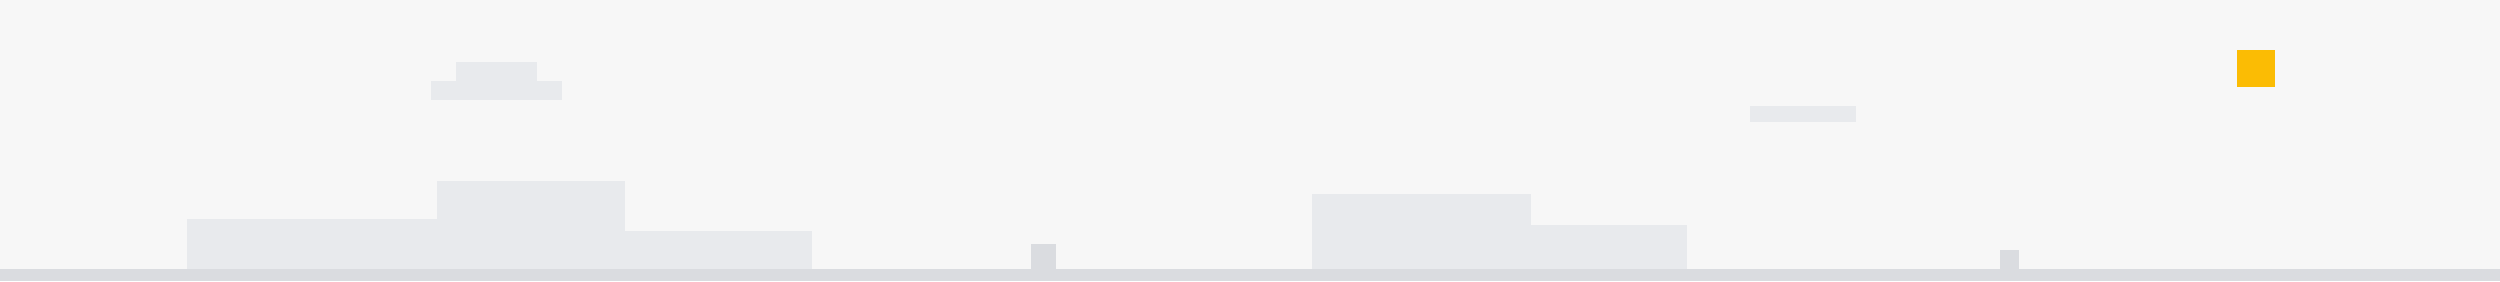
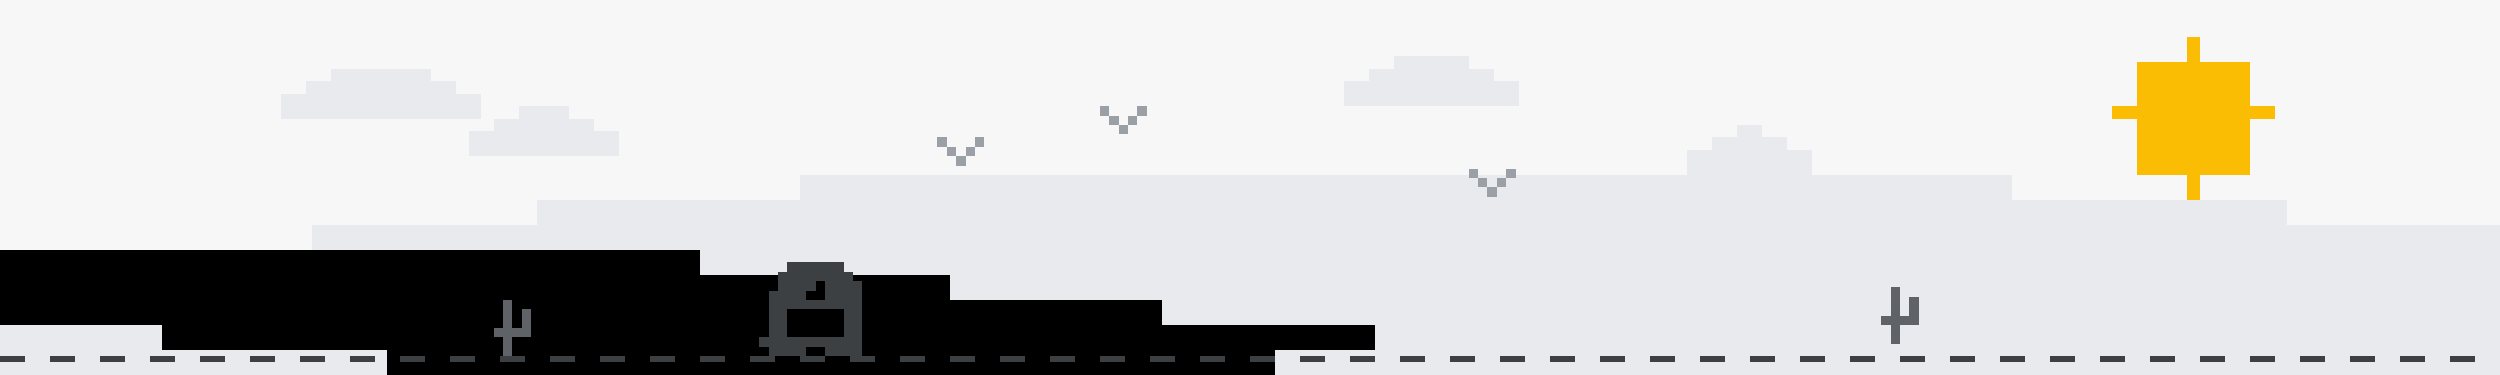
- <svg xmlns="http://www.w3.org/2000/svg" viewBox="0 0 800 90" shape-rendering="crispEdges">
-   <rect width="800" height="90" fill="#f7f7f7" />
-   <rect x="716" y="16" width="12" height="12" fill="#fbbc04" />
-   <rect x="138" y="26" width="42" height="6" fill="#e8eaed" />
-   <rect x="146" y="20" width="26" height="6" fill="#e8eaed" />
-   <rect x="560" y="34" width="34" height="5" fill="#e8eaed" />
-   <rect x="60" y="70" width="80" height="20" fill="#e8eaed" />
-   <rect x="140" y="58" width="60" height="32" fill="#e8eaed" />
-   <rect x="200" y="74" width="60" height="16" fill="#e8eaed" />
-   <rect x="420" y="62" width="70" height="28" fill="#e8eaed" />
-   <rect x="490" y="72" width="50" height="18" fill="#e8eaed" />
-   <rect x="330" y="78" width="8" height="8" fill="#dadce0" />
-   <rect x="640" y="80" width="6" height="6" fill="#dadce0" />
-   <rect x="0" y="86" width="800" height="4" fill="#dadce0" />
+ <svg xmlns="http://www.w3.org/2000/svg" viewBox="0 0 800 120" shape-rendering="crispEdges">
+   <rect width="800" height="120" fill="#f7f7f7" />
+   <rect x="0" y="88" width="4" height="32" fill="#e8eaed" />
+   <rect x="4" y="88" width="4" height="32" fill="#e8eaed" />
+   <rect x="8" y="88" width="4" height="32" fill="#e8eaed" />
+   <rect x="12" y="88" width="4" height="32" fill="#e8eaed" />
+   <rect x="16" y="88" width="4" height="32" fill="#e8eaed" />
+   <rect x="20" y="88" width="4" height="32" fill="#e8eaed" />
+   <rect x="24" y="88" width="4" height="32" fill="#e8eaed" />
+   <rect x="28" y="88" width="4" height="32" fill="#e8eaed" />
+   <rect x="32" y="80" width="4" height="40" fill="#e8eaed" />
+   <rect x="36" y="80" width="4" height="40" fill="#e8eaed" />
+   <rect x="40" y="80" width="4" height="40" fill="#e8eaed" />
+   <rect x="44" y="80" width="4" height="40" fill="#e8eaed" />
+   <rect x="48" y="80" width="4" height="40" fill="#e8eaed" />
+   <rect x="52" y="80" width="4" height="40" fill="#e8eaed" />
+   <rect x="56" y="80" width="4" height="40" fill="#e8eaed" />
+   <rect x="60" y="80" width="4" height="40" fill="#e8eaed" />
+   <rect x="64" y="80" width="4" height="40" fill="#e8eaed" />
+   <rect x="68" y="80" width="4" height="40" fill="#e8eaed" />
+   <rect x="72" y="80" width="4" height="40" fill="#e8eaed" />
+   <rect x="76" y="80" width="4" height="40" fill="#e8eaed" />
+   <rect x="80" y="80" width="4" height="40" fill="#e8eaed" />
+   <rect x="84" y="80" width="4" height="40" fill="#e8eaed" />
+   <rect x="88" y="80" width="4" height="40" fill="#e8eaed" />
+   <rect x="92" y="80" width="4" height="40" fill="#e8eaed" />
+   <rect x="96" y="80" width="4" height="40" fill="#e8eaed" />
+   <rect x="100" y="72" width="4" height="48" fill="#e8eaed" />
+   <rect x="104" y="72" width="4" height="48" fill="#e8eaed" />
+   <rect x="108" y="72" width="4" height="48" fill="#e8eaed" />
+   <rect x="112" y="72" width="4" height="48" fill="#e8eaed" />
+   <rect x="116" y="72" width="4" height="48" fill="#e8eaed" />
+   <rect x="120" y="72" width="4" height="48" fill="#e8eaed" />
+   <rect x="124" y="72" width="4" height="48" fill="#e8eaed" />
+   <rect x="128" y="72" width="4" height="48" fill="#e8eaed" />
+   <rect x="132" y="72" width="4" height="48" fill="#e8eaed" />
+   <rect x="136" y="72" width="4" height="48" fill="#e8eaed" />
+   <rect x="140" y="72" width="4" height="48" fill="#e8eaed" />
+   <rect x="144" y="72" width="4" height="48" fill="#e8eaed" />
+   <rect x="148" y="72" width="4" height="48" fill="#e8eaed" />
+   <rect x="152" y="72" width="4" height="48" fill="#e8eaed" />
+   <rect x="156" y="72" width="4" height="48" fill="#e8eaed" />
+   <rect x="160" y="72" width="4" height="48" fill="#e8eaed" />
+   <rect x="164" y="72" width="4" height="48" fill="#e8eaed" />
+   <rect x="168" y="72" width="4" height="48" fill="#e8eaed" />
+   <rect x="172" y="64" width="4" height="56" fill="#e8eaed" />
+   <rect x="176" y="64" width="4" height="56" fill="#e8eaed" />
+   <rect x="180" y="64" width="4" height="56" fill="#e8eaed" />
+   <rect x="184" y="64" width="4" height="56" fill="#e8eaed" />
+   <rect x="188" y="64" width="4" height="56" fill="#e8eaed" />
+   <rect x="192" y="64" width="4" height="56" fill="#e8eaed" />
+   <rect x="196" y="64" width="4" height="56" fill="#e8eaed" />
+   <rect x="200" y="64" width="4" height="56" fill="#e8eaed" />
+   <rect x="204" y="64" width="4" height="56" fill="#e8eaed" />
+   <rect x="208" y="64" width="4" height="56" fill="#e8eaed" />
+   <rect x="212" y="64" width="4" height="56" fill="#e8eaed" />
+   <rect x="216" y="64" width="4" height="56" fill="#e8eaed" />
+   <rect x="220" y="64" width="4" height="56" fill="#e8eaed" />
+   <rect x="224" y="64" width="4" height="56" fill="#e8eaed" />
+   <rect x="228" y="64" width="4" height="56" fill="#e8eaed" />
+   <rect x="232" y="64" width="4" height="56" fill="#e8eaed" />
+   <rect x="236" y="64" width="4" height="56" fill="#e8eaed" />
+   <rect x="240" y="64" width="4" height="56" fill="#e8eaed" />
+   <rect x="244" y="64" width="4" height="56" fill="#e8eaed" />
+   <rect x="248" y="64" width="4" height="56" fill="#e8eaed" />
+   <rect x="252" y="64" width="4" height="56" fill="#e8eaed" />
+   <rect x="256" y="56" width="4" height="64" fill="#e8eaed" />
+   <rect x="260" y="56" width="4" height="64" fill="#e8eaed" />
+   <rect x="264" y="56" width="4" height="64" fill="#e8eaed" />
+   <rect x="268" y="56" width="4" height="64" fill="#e8eaed" />
+   <rect x="272" y="56" width="4" height="64" fill="#e8eaed" />
+   <rect x="276" y="56" width="4" height="64" fill="#e8eaed" />
+   <rect x="280" y="56" width="4" height="64" fill="#e8eaed" />
+   <rect x="284" y="56" width="4" height="64" fill="#e8eaed" />
+   <rect x="288" y="56" width="4" height="64" fill="#e8eaed" />
+   <rect x="292" y="56" width="4" height="64" fill="#e8eaed" />
+   <rect x="296" y="56" width="4" height="64" fill="#e8eaed" />
+   <rect x="300" y="56" width="4" height="64" fill="#e8eaed" />
+   <rect x="304" y="56" width="4" height="64" fill="#e8eaed" />
+   <rect x="308" y="56" width="4" height="64" fill="#e8eaed" />
+   <rect x="312" y="56" width="4" height="64" fill="#e8eaed" />
+   <rect x="316" y="56" width="4" height="64" fill="#e8eaed" />
+   <rect x="320" y="56" width="4" height="64" fill="#e8eaed" />
+   <rect x="324" y="56" width="4" height="64" fill="#e8eaed" />
+   <rect x="328" y="56" width="4" height="64" fill="#e8eaed" />
+   <rect x="332" y="56" width="4" height="64" fill="#e8eaed" />
+   <rect x="336" y="56" width="4" height="64" fill="#e8eaed" />
+   <rect x="340" y="56" width="4" height="64" fill="#e8eaed" />
+   <rect x="344" y="56" width="4" height="64" fill="#e8eaed" />
+   <rect x="348" y="56" width="4" height="64" fill="#e8eaed" />
+   <rect x="352" y="56" width="4" height="64" fill="#e8eaed" />
+   <rect x="356" y="56" width="4" height="64" fill="#e8eaed" />
+   <rect x="360" y="56" width="4" height="64" fill="#e8eaed" />
+   <rect x="364" y="56" width="4" height="64" fill="#e8eaed" />
+   <rect x="368" y="56" width="4" height="64" fill="#e8eaed" />
+   <rect x="372" y="56" width="4" height="64" fill="#e8eaed" />
+   <rect x="376" y="56" width="4" height="64" fill="#e8eaed" />
+   <rect x="380" y="56" width="4" height="64" fill="#e8eaed" />
+   <rect x="384" y="56" width="4" height="64" fill="#e8eaed" />
+   <rect x="388" y="56" width="4" height="64" fill="#e8eaed" />
+   <rect x="392" y="56" width="4" height="64" fill="#e8eaed" />
+   <rect x="396" y="56" width="4" height="64" fill="#e8eaed" />
+   <rect x="400" y="56" width="4" height="64" fill="#e8eaed" />
+   <rect x="404" y="56" width="4" height="64" fill="#e8eaed" />
+   <rect x="408" y="56" width="4" height="64" fill="#e8eaed" />
+   <rect x="412" y="56" width="4" height="64" fill="#e8eaed" />
+   <rect x="416" y="56" width="4" height="64" fill="#e8eaed" />
+   <rect x="420" y="56" width="4" height="64" fill="#e8eaed" />
+   <rect x="424" y="56" width="4" height="64" fill="#e8eaed" />
+   <rect x="428" y="56" width="4" height="64" fill="#e8eaed" />
+   <rect x="432" y="56" width="4" height="64" fill="#e8eaed" />
+   <rect x="436" y="56" width="4" height="64" fill="#e8eaed" />
+   <rect x="440" y="56" width="4" height="64" fill="#e8eaed" />
+   <rect x="444" y="56" width="4" height="64" fill="#e8eaed" />
+   <rect x="448" y="56" width="4" height="64" fill="#e8eaed" />
+   <rect x="452" y="56" width="4" height="64" fill="#e8eaed" />
+   <rect x="456" y="56" width="4" height="64" fill="#e8eaed" />
+   <rect x="460" y="56" width="4" height="64" fill="#e8eaed" />
+   <rect x="464" y="56" width="4" height="64" fill="#e8eaed" />
+   <rect x="468" y="56" width="4" height="64" fill="#e8eaed" />
+   <rect x="472" y="56" width="4" height="64" fill="#e8eaed" />
+   <rect x="476" y="56" width="4" height="64" fill="#e8eaed" />
+   <rect x="480" y="56" width="4" height="64" fill="#e8eaed" />
+   <rect x="484" y="56" width="4" height="64" fill="#e8eaed" />
+   <rect x="488" y="56" width="4" height="64" fill="#e8eaed" />
+   <rect x="492" y="56" width="4" height="64" fill="#e8eaed" />
+   <rect x="496" y="56" width="4" height="64" fill="#e8eaed" />
+   <rect x="500" y="56" width="4" height="64" fill="#e8eaed" />
+   <rect x="504" y="56" width="4" height="64" fill="#e8eaed" />
+   <rect x="508" y="56" width="4" height="64" fill="#e8eaed" />
+   <rect x="512" y="56" width="4" height="64" fill="#e8eaed" />
+   <rect x="516" y="56" width="4" height="64" fill="#e8eaed" />
+   <rect x="520" y="56" width="4" height="64" fill="#e8eaed" />
+   <rect x="524" y="56" width="4" height="64" fill="#e8eaed" />
+   <rect x="528" y="56" width="4" height="64" fill="#e8eaed" />
+   <rect x="532" y="56" width="4" height="64" fill="#e8eaed" />
+   <rect x="536" y="56" width="4" height="64" fill="#e8eaed" />
+   <rect x="540" y="56" width="4" height="64" fill="#e8eaed" />
+   <rect x="544" y="56" width="4" height="64" fill="#e8eaed" />
+   <rect x="548" y="56" width="4" height="64" fill="#e8eaed" />
+   <rect x="552" y="56" width="4" height="64" fill="#e8eaed" />
+   <rect x="556" y="56" width="4" height="64" fill="#e8eaed" />
+   <rect x="560" y="56" width="4" height="64" fill="#e8eaed" />
+   <rect x="564" y="56" width="4" height="64" fill="#e8eaed" />
+   <rect x="568" y="56" width="4" height="64" fill="#e8eaed" />
+   <rect x="572" y="56" width="4" height="64" fill="#e8eaed" />
+   <rect x="576" y="56" width="4" height="64" fill="#e8eaed" />
+   <rect x="580" y="56" width="4" height="64" fill="#e8eaed" />
+   <rect x="584" y="56" width="4" height="64" fill="#e8eaed" />
+   <rect x="588" y="56" width="4" height="64" fill="#e8eaed" />
+   <rect x="592" y="56" width="4" height="64" fill="#e8eaed" />
+   <rect x="596" y="56" width="4" height="64" fill="#e8eaed" />
+   <rect x="600" y="56" width="4" height="64" fill="#e8eaed" />
+   <rect x="604" y="56" width="4" height="64" fill="#e8eaed" />
+   <rect x="608" y="56" width="4" height="64" fill="#e8eaed" />
+   <rect x="612" y="56" width="4" height="64" fill="#e8eaed" />
+   <rect x="616" y="56" width="4" height="64" fill="#e8eaed" />
+   <rect x="620" y="56" width="4" height="64" fill="#e8eaed" />
+   <rect x="624" y="56" width="4" height="64" fill="#e8eaed" />
+   <rect x="628" y="56" width="4" height="64" fill="#e8eaed" />
+   <rect x="632" y="56" width="4" height="64" fill="#e8eaed" />
+   <rect x="636" y="56" width="4" height="64" fill="#e8eaed" />
+   <rect x="640" y="56" width="4" height="64" fill="#e8eaed" />
+   <rect x="644" y="64" width="4" height="56" fill="#e8eaed" />
+   <rect x="648" y="64" width="4" height="56" fill="#e8eaed" />
+   <rect x="652" y="64" width="4" height="56" fill="#e8eaed" />
+   <rect x="656" y="64" width="4" height="56" fill="#e8eaed" />
+   <rect x="660" y="64" width="4" height="56" fill="#e8eaed" />
+   <rect x="664" y="64" width="4" height="56" fill="#e8eaed" />
+   <rect x="668" y="64" width="4" height="56" fill="#e8eaed" />
+   <rect x="672" y="64" width="4" height="56" fill="#e8eaed" />
+   <rect x="676" y="64" width="4" height="56" fill="#e8eaed" />
+   <rect x="680" y="64" width="4" height="56" fill="#e8eaed" />
+   <rect x="684" y="64" width="4" height="56" fill="#e8eaed" />
+   <rect x="688" y="64" width="4" height="56" fill="#e8eaed" />
+   <rect x="692" y="64" width="4" height="56" fill="#e8eaed" />
+   <rect x="696" y="64" width="4" height="56" fill="#e8eaed" />
+   <rect x="700" y="64" width="4" height="56" fill="#e8eaed" />
+   <rect x="704" y="64" width="4" height="56" fill="#e8eaed" />
+   <rect x="708" y="64" width="4" height="56" fill="#e8eaed" />
+   <rect x="712" y="64" width="4" height="56" fill="#e8eaed" />
+   <rect x="716" y="64" width="4" height="56" fill="#e8eaed" />
+   <rect x="720" y="64" width="4" height="56" fill="#e8eaed" />
+   <rect x="724" y="64" width="4" height="56" fill="#e8eaed" />
+   <rect x="728" y="64" width="4" height="56" fill="#e8eaed" />
+   <rect x="732" y="72" width="4" height="48" fill="#e8eaed" />
+   <rect x="736" y="72" width="4" height="48" fill="#e8eaed" />
+   <rect x="740" y="72" width="4" height="48" fill="#e8eaed" />
+   <rect x="744" y="72" width="4" height="48" fill="#e8eaed" />
+   <rect x="748" y="72" width="4" height="48" fill="#e8eaed" />
+   <rect x="752" y="72" width="4" height="48" fill="#e8eaed" />
+   <rect x="756" y="72" width="4" height="48" fill="#e8eaed" />
+   <rect x="760" y="72" width="4" height="48" fill="#e8eaed" />
+   <rect x="764" y="72" width="4" height="48" fill="#e8eaed" />
+   <rect x="768" y="72" width="4" height="48" fill="#e8eaed" />
+   <rect x="772" y="72" width="4" height="48" fill="#e8eaed" />
+   <rect x="776" y="72" width="4" height="48" fill="#e8eaed" />
+   <rect x="780" y="72" width="4" height="48" fill="#e8eaed" />
+   <rect x="784" y="72" width="4" height="48" fill="#e8eaed" />
+   <rect x="788" y="72" width="4" height="48" fill="#e8eaed" />
+   <rect x="792" y="72" width="4" height="48" fill="#e8eaed" />
+   <rect x="796" y="72" width="4" height="48" fill="#e8eaed" />
+   <rect x="0" y="80" width="4" height="40" fill="120" />
+   <rect x="4" y="80" width="4" height="40" fill="120" />
+   <rect x="8" y="80" width="4" height="40" fill="120" />
+   <rect x="12" y="80" width="4" height="40" fill="120" />
+   <rect x="16" y="80" width="4" height="40" fill="120" />
+   <rect x="20" y="80" width="4" height="40" fill="120" />
+   <rect x="24" y="80" width="4" height="40" fill="120" />
+   <rect x="28" y="80" width="4" height="40" fill="120" />
+   <rect x="32" y="80" width="4" height="40" fill="120" />
+   <rect x="36" y="80" width="4" height="40" fill="120" />
+   <rect x="40" y="80" width="4" height="40" fill="120" />
+   <rect x="44" y="80" width="4" height="40" fill="120" />
+   <rect x="48" y="80" width="4" height="40" fill="120" />
+   <rect x="52" y="80" width="4" height="40" fill="120" />
+   <rect x="56" y="80" width="4" height="40" fill="120" />
+   <rect x="60" y="80" width="4" height="40" fill="120" />
+   <rect x="64" y="80" width="4" height="40" fill="120" />
+   <rect x="68" y="80" width="4" height="40" fill="120" />
+   <rect x="72" y="80" width="4" height="40" fill="120" />
+   <rect x="76" y="80" width="4" height="40" fill="120" />
+   <rect x="80" y="80" width="4" height="40" fill="120" />
+   <rect x="84" y="80" width="4" height="40" fill="120" />
+   <rect x="88" y="80" width="4" height="40" fill="120" />
+   <rect x="92" y="80" width="4" height="40" fill="120" />
+   <rect x="96" y="80" width="4" height="40" fill="120" />
+   <rect x="100" y="80" width="4" height="40" fill="120" />
+   <rect x="104" y="80" width="4" height="40" fill="120" />
+   <rect x="108" y="80" width="4" height="40" fill="120" />
+   <rect x="112" y="80" width="4" height="40" fill="120" />
+   <rect x="116" y="80" width="4" height="40" fill="120" />
+   <rect x="120" y="80" width="4" height="40" fill="120" />
+   <rect x="124" y="80" width="4" height="40" fill="120" />
+   <rect x="128" y="80" width="4" height="40" fill="120" />
+   <rect x="132" y="80" width="4" height="40" fill="120" />
+   <rect x="136" y="80" width="4" height="40" fill="120" />
+   <rect x="140" y="80" width="4" height="40" fill="120" />
+   <rect x="144" y="80" width="4" height="40" fill="120" />
+   <rect x="148" y="80" width="4" height="40" fill="120" />
+   <rect x="152" y="80" width="4" height="40" fill="120" />
+   <rect x="156" y="80" width="4" height="40" fill="120" />
+   <rect x="160" y="80" width="4" height="40" fill="120" />
+   <rect x="164" y="80" width="4" height="40" fill="120" />
+   <rect x="168" y="80" width="4" height="40" fill="120" />
+   <rect x="172" y="80" width="4" height="40" fill="120" />
+   <rect x="176" y="80" width="4" height="40" fill="120" />
+   <rect x="180" y="80" width="4" height="40" fill="120" />
+   <rect x="184" y="80" width="4" height="40" fill="120" />
+   <rect x="188" y="80" width="4" height="40" fill="120" />
+   <rect x="192" y="80" width="4" height="40" fill="120" />
+   <rect x="196" y="80" width="4" height="40" fill="120" />
+   <rect x="200" y="80" width="4" height="40" fill="120" />
+   <rect x="204" y="80" width="4" height="40" fill="120" />
+   <rect x="208" y="80" width="4" height="40" fill="120" />
+   <rect x="212" y="80" width="4" height="40" fill="120" />
+   <rect x="216" y="80" width="4" height="40" fill="120" />
+   <rect x="220" y="80" width="4" height="40" fill="120" />
+   <rect x="224" y="88" width="4" height="32" fill="120" />
+   <rect x="228" y="88" width="4" height="32" fill="120" />
+   <rect x="232" y="88" width="4" height="32" fill="120" />
+   <rect x="236" y="88" width="4" height="32" fill="120" />
+   <rect x="240" y="88" width="4" height="32" fill="120" />
+   <rect x="244" y="88" width="4" height="32" fill="120" />
+   <rect x="248" y="88" width="4" height="32" fill="120" />
+   <rect x="252" y="88" width="4" height="32" fill="120" />
+   <rect x="256" y="88" width="4" height="32" fill="120" />
+   <rect x="260" y="88" width="4" height="32" fill="120" />
+   <rect x="264" y="88" width="4" height="32" fill="120" />
+   <rect x="268" y="88" width="4" height="32" fill="120" />
+   <rect x="272" y="88" width="4" height="32" fill="120" />
+   <rect x="276" y="88" width="4" height="32" fill="120" />
+   <rect x="280" y="88" width="4" height="32" fill="120" />
+   <rect x="284" y="88" width="4" height="32" fill="120" />
+   <rect x="288" y="88" width="4" height="32" fill="120" />
+   <rect x="292" y="88" width="4" height="32" fill="120" />
+   <rect x="296" y="88" width="4" height="32" fill="120" />
+   <rect x="300" y="88" width="4" height="32" fill="120" />
+   <rect x="304" y="96" width="4" height="24" fill="120" />
+   <rect x="308" y="96" width="4" height="24" fill="120" />
+   <rect x="312" y="96" width="4" height="24" fill="120" />
+   <rect x="316" y="96" width="4" height="24" fill="120" />
+   <rect x="320" y="96" width="4" height="24" fill="120" />
+   <rect x="324" y="96" width="4" height="24" fill="120" />
+   <rect x="328" y="96" width="4" height="24" fill="120" />
+   <rect x="332" y="96" width="4" height="24" fill="120" />
+   <rect x="336" y="96" width="4" height="24" fill="120" />
+   <rect x="340" y="96" width="4" height="24" fill="120" />
+   <rect x="344" y="96" width="4" height="24" fill="120" />
+   <rect x="348" y="96" width="4" height="24" fill="120" />
+   <rect x="352" y="96" width="4" height="24" fill="120" />
+   <rect x="356" y="96" width="4" height="24" fill="120" />
+   <rect x="360" y="96" width="4" height="24" fill="120" />
+   <rect x="364" y="96" width="4" height="24" fill="120" />
+   <rect x="368" y="96" width="4" height="24" fill="120" />
+   <rect x="372" y="104" width="4" height="16" fill="120" />
+   <rect x="376" y="104" width="4" height="16" fill="120" />
+   <rect x="380" y="104" width="4" height="16" fill="120" />
+   <rect x="384" y="104" width="4" height="16" fill="120" />
+   <rect x="388" y="104" width="4" height="16" fill="120" />
+   <rect x="392" y="104" width="4" height="16" fill="120" />
+   <rect x="396" y="104" width="4" height="16" fill="120" />
+   <rect x="400" y="104" width="4" height="16" fill="120" />
+   <rect x="404" y="104" width="4" height="16" fill="120" />
+   <rect x="408" y="104" width="4" height="16" fill="120" />
+   <rect x="412" y="104" width="4" height="16" fill="120" />
+   <rect x="416" y="104" width="4" height="16" fill="120" />
+   <rect x="420" y="104" width="4" height="16" fill="120" />
+   <rect x="424" y="104" width="4" height="16" fill="120" />
+   <rect x="428" y="104" width="4" height="16" fill="120" />
+   <rect x="432" y="104" width="4" height="16" fill="120" />
+   <rect x="436" y="104" width="4" height="16" fill="120" />
+   <rect x="440" y="112" width="4" height="8" fill="120" />
+   <rect x="444" y="112" width="4" height="8" fill="120" />
+   <rect x="448" y="112" width="4" height="8" fill="120" />
+   <rect x="452" y="112" width="4" height="8" fill="120" />
+   <rect x="456" y="112" width="4" height="8" fill="120" />
+   <rect x="460" y="112" width="4" height="8" fill="120" />
+   <rect x="464" y="112" width="4" height="8" fill="120" />
+   <rect x="468" y="112" width="4" height="8" fill="120" />
+   <rect x="472" y="112" width="4" height="8" fill="120" />
+   <rect x="476" y="112" width="4" height="8" fill="120" />
+   <rect x="480" y="112" width="4" height="8" fill="120" />
+   <rect x="484" y="112" width="4" height="8" fill="120" />
+   <rect x="488" y="112" width="4" height="8" fill="120" />
+   <rect x="492" y="112" width="4" height="8" fill="120" />
+   <rect x="496" y="112" width="4" height="8" fill="120" />
+   <rect x="500" y="112" width="4" height="8" fill="120" />
+   <rect x="504" y="112" width="4" height="8" fill="120" />
+   <rect x="508" y="112" width="4" height="8" fill="120" />
+   <rect x="512" y="112" width="4" height="8" fill="120" />
+   <rect x="516" y="120" width="4" height="0" fill="120" />
+   <rect x="520" y="120" width="4" height="0" fill="120" />
+   <rect x="524" y="120" width="4" height="0" fill="120" />
+   <rect x="528" y="120" width="4" height="0" fill="120" />
+   <rect x="532" y="120" width="4" height="0" fill="120" />
+   <rect x="536" y="120" width="4" height="0" fill="120" />
+   <rect x="540" y="120" width="4" height="0" fill="120" />
+   <rect x="544" y="120" width="4" height="0" fill="120" />
+   <rect x="548" y="120" width="4" height="0" fill="120" />
+   <rect x="552" y="120" width="4" height="0" fill="120" />
+   <rect x="556" y="120" width="4" height="0" fill="120" />
+   <rect x="560" y="120" width="4" height="0" fill="120" />
+   <rect x="564" y="120" width="4" height="0" fill="120" />
+   <rect x="568" y="120" width="4" height="0" fill="120" />
+   <rect x="572" y="120" width="4" height="0" fill="120" />
+   <rect x="576" y="120" width="4" height="0" fill="120" />
+   <rect x="580" y="120" width="4" height="0" fill="120" />
+   <rect x="584" y="120" width="4" height="0" fill="120" />
+   <rect x="588" y="120" width="4" height="0" fill="120" />
+   <rect x="592" y="120" width="4" height="0" fill="120" />
+   <rect x="596" y="120" width="4" height="0" fill="120" />
+   <rect x="600" y="120" width="4" height="0" fill="120" />
+   <rect x="604" y="120" width="4" height="0" fill="120" />
+   <rect x="608" y="120" width="4" height="0" fill="120" />
+   <rect x="612" y="120" width="4" height="0" fill="120" />
+   <rect x="616" y="120" width="4" height="0" fill="120" />
+   <rect x="620" y="120" width="4" height="0" fill="120" />
+   <rect x="624" y="120" width="4" height="0" fill="120" />
+   <rect x="628" y="120" width="4" height="0" fill="120" />
+   <rect x="632" y="120" width="4" height="0" fill="120" />
+   <rect x="636" y="120" width="4" height="0" fill="120" />
+   <rect x="640" y="120" width="4" height="0" fill="120" />
+   <rect x="644" y="120" width="4" height="0" fill="120" />
+   <rect x="648" y="120" width="4" height="0" fill="120" />
+   <rect x="652" y="120" width="4" height="0" fill="120" />
+   <rect x="656" y="120" width="4" height="0" fill="120" />
+   <rect x="660" y="120" width="4" height="0" fill="120" />
+   <rect x="664" y="120" width="4" height="0" fill="120" />
+   <rect x="668" y="120" width="4" height="0" fill="120" />
+   <rect x="672" y="120" width="4" height="0" fill="120" />
+   <rect x="676" y="120" width="4" height="0" fill="120" />
+   <rect x="680" y="120" width="4" height="0" fill="120" />
+   <rect x="684" y="120" width="4" height="0" fill="120" />
+   <rect x="688" y="120" width="4" height="0" fill="120" />
+   <rect x="692" y="120" width="4" height="0" fill="120" />
+   <rect x="696" y="120" width="4" height="0" fill="120" />
+   <rect x="700" y="120" width="4" height="0" fill="120" />
+   <rect x="704" y="120" width="4" height="0" fill="120" />
+   <rect x="708" y="120" width="4" height="0" fill="120" />
+   <rect x="712" y="120" width="4" height="0" fill="120" />
+   <rect x="716" y="120" width="4" height="0" fill="120" />
+   <rect x="720" y="120" width="4" height="0" fill="120" />
+   <rect x="724" y="120" width="4" height="0" fill="120" />
+   <rect x="728" y="120" width="4" height="0" fill="120" />
+   <rect x="732" y="120" width="4" height="0" fill="120" />
+   <rect x="736" y="120" width="4" height="0" fill="120" />
+   <rect x="740" y="120" width="4" height="0" fill="120" />
+   <rect x="744" y="120" width="4" height="0" fill="120" />
+   <rect x="748" y="120" width="4" height="0" fill="120" />
+   <rect x="752" y="120" width="4" height="0" fill="120" />
+   <rect x="756" y="120" width="4" height="0" fill="120" />
+   <rect x="760" y="120" width="4" height="0" fill="120" />
+   <rect x="764" y="120" width="4" height="0" fill="120" />
+   <rect x="768" y="120" width="4" height="0" fill="120" />
+   <rect x="772" y="120" width="4" height="0" fill="120" />
+   <rect x="776" y="120" width="4" height="0" fill="120" />
+   <rect x="780" y="120" width="4" height="0" fill="120" />
+   <rect x="784" y="120" width="4" height="0" fill="120" />
+   <rect x="788" y="120" width="4" height="0" fill="120" />
+   <rect x="792" y="120" width="4" height="0" fill="120" />
+   <rect x="796" y="120" width="4" height="0" fill="120" />
+   <rect x="0" y="104" width="4" height="16" fill="#e8eaed" />
+   <rect x="4" y="104" width="4" height="16" fill="#e8eaed" />
+   <rect x="8" y="104" width="4" height="16" fill="#e8eaed" />
+   <rect x="12" y="104" width="4" height="16" fill="#e8eaed" />
+   <rect x="16" y="104" width="4" height="16" fill="#e8eaed" />
+   <rect x="20" y="104" width="4" height="16" fill="#e8eaed" />
+   <rect x="24" y="104" width="4" height="16" fill="#e8eaed" />
+   <rect x="28" y="104" width="4" height="16" fill="#e8eaed" />
+   <rect x="32" y="104" width="4" height="16" fill="#e8eaed" />
+   <rect x="36" y="104" width="4" height="16" fill="#e8eaed" />
+   <rect x="40" y="104" width="4" height="16" fill="#e8eaed" />
+   <rect x="44" y="104" width="4" height="16" fill="#e8eaed" />
+   <rect x="48" y="104" width="4" height="16" fill="#e8eaed" />
+   <rect x="52" y="112" width="4" height="8" fill="#e8eaed" />
+   <rect x="56" y="112" width="4" height="8" fill="#e8eaed" />
+   <rect x="60" y="112" width="4" height="8" fill="#e8eaed" />
+   <rect x="64" y="112" width="4" height="8" fill="#e8eaed" />
+   <rect x="68" y="112" width="4" height="8" fill="#e8eaed" />
+   <rect x="72" y="112" width="4" height="8" fill="#e8eaed" />
+   <rect x="76" y="112" width="4" height="8" fill="#e8eaed" />
+   <rect x="80" y="112" width="4" height="8" fill="#e8eaed" />
+   <rect x="84" y="112" width="4" height="8" fill="#e8eaed" />
+   <rect x="88" y="112" width="4" height="8" fill="#e8eaed" />
+   <rect x="92" y="112" width="4" height="8" fill="#e8eaed" />
+   <rect x="96" y="112" width="4" height="8" fill="#e8eaed" />
+   <rect x="100" y="112" width="4" height="8" fill="#e8eaed" />
+   <rect x="104" y="112" width="4" height="8" fill="#e8eaed" />
+   <rect x="108" y="112" width="4" height="8" fill="#e8eaed" />
+   <rect x="112" y="112" width="4" height="8" fill="#e8eaed" />
+   <rect x="116" y="112" width="4" height="8" fill="#e8eaed" />
+   <rect x="120" y="112" width="4" height="8" fill="#e8eaed" />
+   <rect x="124" y="120" width="4" height="0" fill="#e8eaed" />
+   <rect x="128" y="120" width="4" height="0" fill="#e8eaed" />
+   <rect x="132" y="120" width="4" height="0" fill="#e8eaed" />
+   <rect x="136" y="120" width="4" height="0" fill="#e8eaed" />
+   <rect x="140" y="120" width="4" height="0" fill="#e8eaed" />
+   <rect x="144" y="120" width="4" height="0" fill="#e8eaed" />
+   <rect x="148" y="120" width="4" height="0" fill="#e8eaed" />
+   <rect x="152" y="120" width="4" height="0" fill="#e8eaed" />
+   <rect x="156" y="120" width="4" height="0" fill="#e8eaed" />
+   <rect x="160" y="120" width="4" height="0" fill="#e8eaed" />
+   <rect x="164" y="120" width="4" height="0" fill="#e8eaed" />
+   <rect x="168" y="120" width="4" height="0" fill="#e8eaed" />
+   <rect x="172" y="120" width="4" height="0" fill="#e8eaed" />
+   <rect x="176" y="120" width="4" height="0" fill="#e8eaed" />
+   <rect x="180" y="120" width="4" height="0" fill="#e8eaed" />
+   <rect x="184" y="120" width="4" height="0" fill="#e8eaed" />
+   <rect x="188" y="120" width="4" height="0" fill="#e8eaed" />
+   <rect x="192" y="120" width="4" height="0" fill="#e8eaed" />
+   <rect x="196" y="120" width="4" height="0" fill="#e8eaed" />
+   <rect x="200" y="120" width="4" height="0" fill="#e8eaed" />
+   <rect x="204" y="120" width="4" height="0" fill="#e8eaed" />
+   <rect x="208" y="120" width="4" height="0" fill="#e8eaed" />
+   <rect x="212" y="120" width="4" height="0" fill="#e8eaed" />
+   <rect x="216" y="120" width="4" height="0" fill="#e8eaed" />
+   <rect x="220" y="120" width="4" height="0" fill="#e8eaed" />
+   <rect x="224" y="120" width="4" height="0" fill="#e8eaed" />
+   <rect x="228" y="120" width="4" height="0" fill="#e8eaed" />
+   <rect x="232" y="120" width="4" height="0" fill="#e8eaed" />
+   <rect x="236" y="120" width="4" height="0" fill="#e8eaed" />
+   <rect x="240" y="120" width="4" height="0" fill="#e8eaed" />
+   <rect x="244" y="120" width="4" height="0" fill="#e8eaed" />
+   <rect x="248" y="120" width="4" height="0" fill="#e8eaed" />
+   <rect x="252" y="120" width="4" height="0" fill="#e8eaed" />
+   <rect x="256" y="120" width="4" height="0" fill="#e8eaed" />
+   <rect x="260" y="120" width="4" height="0" fill="#e8eaed" />
+   <rect x="264" y="120" width="4" height="0" fill="#e8eaed" />
+   <rect x="268" y="120" width="4" height="0" fill="#e8eaed" />
+   <rect x="272" y="120" width="4" height="0" fill="#e8eaed" />
+   <rect x="276" y="120" width="4" height="0" fill="#e8eaed" />
+   <rect x="280" y="120" width="4" height="0" fill="#e8eaed" />
+   <rect x="284" y="120" width="4" height="0" fill="#e8eaed" />
+   <rect x="288" y="120" width="4" height="0" fill="#e8eaed" />
+   <rect x="292" y="120" width="4" height="0" fill="#e8eaed" />
+   <rect x="296" y="120" width="4" height="0" fill="#e8eaed" />
+   <rect x="300" y="120" width="4" height="0" fill="#e8eaed" />
+   <rect x="304" y="120" width="4" height="0" fill="#e8eaed" />
+   <rect x="308" y="120" width="4" height="0" fill="#e8eaed" />
+   <rect x="312" y="120" width="4" height="0" fill="#e8eaed" />
+   <rect x="316" y="120" width="4" height="0" fill="#e8eaed" />
+   <rect x="320" y="120" width="4" height="0" fill="#e8eaed" />
+   <rect x="324" y="120" width="4" height="0" fill="#e8eaed" />
+   <rect x="328" y="120" width="4" height="0" fill="#e8eaed" />
+   <rect x="332" y="120" width="4" height="0" fill="#e8eaed" />
+   <rect x="336" y="120" width="4" height="0" fill="#e8eaed" />
+   <rect x="340" y="120" width="4" height="0" fill="#e8eaed" />
+   <rect x="344" y="120" width="4" height="0" fill="#e8eaed" />
+   <rect x="348" y="120" width="4" height="0" fill="#e8eaed" />
+   <rect x="352" y="120" width="4" height="0" fill="#e8eaed" />
+   <rect x="356" y="120" width="4" height="0" fill="#e8eaed" />
+   <rect x="360" y="120" width="4" height="0" fill="#e8eaed" />
+   <rect x="364" y="120" width="4" height="0" fill="#e8eaed" />
+   <rect x="368" y="120" width="4" height="0" fill="#e8eaed" />
+   <rect x="372" y="120" width="4" height="0" fill="#e8eaed" />
+   <rect x="376" y="120" width="4" height="0" fill="#e8eaed" />
+   <rect x="380" y="120" width="4" height="0" fill="#e8eaed" />
+   <rect x="384" y="120" width="4" height="0" fill="#e8eaed" />
+   <rect x="388" y="120" width="4" height="0" fill="#e8eaed" />
+   <rect x="392" y="120" width="4" height="0" fill="#e8eaed" />
+   <rect x="396" y="120" width="4" height="0" fill="#e8eaed" />
+   <rect x="400" y="120" width="4" height="0" fill="#e8eaed" />
+   <rect x="404" y="120" width="4" height="0" fill="#e8eaed" />
+   <rect x="408" y="112" width="4" height="8" fill="#e8eaed" />
+   <rect x="412" y="112" width="4" height="8" fill="#e8eaed" />
+   <rect x="416" y="112" width="4" height="8" fill="#e8eaed" />
+   <rect x="420" y="112" width="4" height="8" fill="#e8eaed" />
+   <rect x="424" y="112" width="4" height="8" fill="#e8eaed" />
+   <rect x="428" y="112" width="4" height="8" fill="#e8eaed" />
+   <rect x="432" y="112" width="4" height="8" fill="#e8eaed" />
+   <rect x="436" y="112" width="4" height="8" fill="#e8eaed" />
+   <rect x="440" y="112" width="4" height="8" fill="#e8eaed" />
+   <rect x="444" y="112" width="4" height="8" fill="#e8eaed" />
+   <rect x="448" y="112" width="4" height="8" fill="#e8eaed" />
+   <rect x="452" y="112" width="4" height="8" fill="#e8eaed" />
+   <rect x="456" y="112" width="4" height="8" fill="#e8eaed" />
+   <rect x="460" y="112" width="4" height="8" fill="#e8eaed" />
+   <rect x="464" y="112" width="4" height="8" fill="#e8eaed" />
+   <rect x="468" y="112" width="4" height="8" fill="#e8eaed" />
+   <rect x="472" y="112" width="4" height="8" fill="#e8eaed" />
+   <rect x="476" y="112" width="4" height="8" fill="#e8eaed" />
+   <rect x="480" y="104" width="4" height="16" fill="#e8eaed" />
+   <rect x="484" y="104" width="4" height="16" fill="#e8eaed" />
+   <rect x="488" y="104" width="4" height="16" fill="#e8eaed" />
+   <rect x="492" y="104" width="4" height="16" fill="#e8eaed" />
+   <rect x="496" y="104" width="4" height="16" fill="#e8eaed" />
+   <rect x="500" y="104" width="4" height="16" fill="#e8eaed" />
+   <rect x="504" y="104" width="4" height="16" fill="#e8eaed" />
+   <rect x="508" y="104" width="4" height="16" fill="#e8eaed" />
+   <rect x="512" y="104" width="4" height="16" fill="#e8eaed" />
+   <rect x="516" y="104" width="4" height="16" fill="#e8eaed" />
+   <rect x="520" y="104" width="4" height="16" fill="#e8eaed" />
+   <rect x="524" y="104" width="4" height="16" fill="#e8eaed" />
+   <rect x="528" y="104" width="4" height="16" fill="#e8eaed" />
+   <rect x="532" y="104" width="4" height="16" fill="#e8eaed" />
+   <rect x="536" y="104" width="4" height="16" fill="#e8eaed" />
+   <rect x="540" y="104" width="4" height="16" fill="#e8eaed" />
+   <rect x="544" y="104" width="4" height="16" fill="#e8eaed" />
+   <rect x="548" y="104" width="4" height="16" fill="#e8eaed" />
+   <rect x="552" y="104" width="4" height="16" fill="#e8eaed" />
+   <rect x="556" y="104" width="4" height="16" fill="#e8eaed" />
+   <rect x="560" y="96" width="4" height="24" fill="#e8eaed" />
+   <rect x="564" y="96" width="4" height="24" fill="#e8eaed" />
+   <rect x="568" y="96" width="4" height="24" fill="#e8eaed" />
+   <rect x="572" y="96" width="4" height="24" fill="#e8eaed" />
+   <rect x="576" y="96" width="4" height="24" fill="#e8eaed" />
+   <rect x="580" y="96" width="4" height="24" fill="#e8eaed" />
+   <rect x="584" y="96" width="4" height="24" fill="#e8eaed" />
+   <rect x="588" y="96" width="4" height="24" fill="#e8eaed" />
+   <rect x="592" y="96" width="4" height="24" fill="#e8eaed" />
+   <rect x="596" y="96" width="4" height="24" fill="#e8eaed" />
+   <rect x="600" y="96" width="4" height="24" fill="#e8eaed" />
+   <rect x="604" y="96" width="4" height="24" fill="#e8eaed" />
+   <rect x="608" y="96" width="4" height="24" fill="#e8eaed" />
+   <rect x="612" y="96" width="4" height="24" fill="#e8eaed" />
+   <rect x="616" y="96" width="4" height="24" fill="#e8eaed" />
+   <rect x="620" y="96" width="4" height="24" fill="#e8eaed" />
+   <rect x="624" y="96" width="4" height="24" fill="#e8eaed" />
+   <rect x="628" y="96" width="4" height="24" fill="#e8eaed" />
+   <rect x="632" y="96" width="4" height="24" fill="#e8eaed" />
+   <rect x="636" y="96" width="4" height="24" fill="#e8eaed" />
+   <rect x="640" y="96" width="4" height="24" fill="#e8eaed" />
+   <rect x="644" y="96" width="4" height="24" fill="#e8eaed" />
+   <rect x="648" y="96" width="4" height="24" fill="#e8eaed" />
+   <rect x="652" y="96" width="4" height="24" fill="#e8eaed" />
+   <rect x="656" y="96" width="4" height="24" fill="#e8eaed" />
+   <rect x="660" y="96" width="4" height="24" fill="#e8eaed" />
+   <rect x="664" y="96" width="4" height="24" fill="#e8eaed" />
+   <rect x="668" y="96" width="4" height="24" fill="#e8eaed" />
+   <rect x="672" y="96" width="4" height="24" fill="#e8eaed" />
+   <rect x="676" y="96" width="4" height="24" fill="#e8eaed" />
+   <rect x="680" y="96" width="4" height="24" fill="#e8eaed" />
+   <rect x="684" y="96" width="4" height="24" fill="#e8eaed" />
+   <rect x="688" y="96" width="4" height="24" fill="#e8eaed" />
+   <rect x="692" y="96" width="4" height="24" fill="#e8eaed" />
+   <rect x="696" y="96" width="4" height="24" fill="#e8eaed" />
+   <rect x="700" y="96" width="4" height="24" fill="#e8eaed" />
+   <rect x="704" y="96" width="4" height="24" fill="#e8eaed" />
+   <rect x="708" y="96" width="4" height="24" fill="#e8eaed" />
+   <rect x="712" y="96" width="4" height="24" fill="#e8eaed" />
+   <rect x="716" y="96" width="4" height="24" fill="#e8eaed" />
+   <rect x="720" y="96" width="4" height="24" fill="#e8eaed" />
+   <rect x="724" y="96" width="4" height="24" fill="#e8eaed" />
+   <rect x="728" y="96" width="4" height="24" fill="#e8eaed" />
+   <rect x="732" y="96" width="4" height="24" fill="#e8eaed" />
+   <rect x="736" y="96" width="4" height="24" fill="#e8eaed" />
+   <rect x="740" y="96" width="4" height="24" fill="#e8eaed" />
+   <rect x="744" y="96" width="4" height="24" fill="#e8eaed" />
+   <rect x="748" y="96" width="4" height="24" fill="#e8eaed" />
+   <rect x="752" y="96" width="4" height="24" fill="#e8eaed" />
+   <rect x="756" y="104" width="4" height="16" fill="#e8eaed" />
+   <rect x="760" y="104" width="4" height="16" fill="#e8eaed" />
+   <rect x="764" y="104" width="4" height="16" fill="#e8eaed" />
+   <rect x="768" y="104" width="4" height="16" fill="#e8eaed" />
+   <rect x="772" y="104" width="4" height="16" fill="#e8eaed" />
+   <rect x="776" y="104" width="4" height="16" fill="#e8eaed" />
+   <rect x="780" y="104" width="4" height="16" fill="#e8eaed" />
+   <rect x="784" y="104" width="4" height="16" fill="#e8eaed" />
+   <rect x="788" y="104" width="4" height="16" fill="#e8eaed" />
+   <rect x="792" y="104" width="4" height="16" fill="#e8eaed" />
+   <rect x="796" y="104" width="4" height="16" fill="#e8eaed" />
+   <rect x="0" y="114" width="8" height="2" fill="#3c4043" />
+   <rect x="16" y="114" width="8" height="2" fill="#3c4043" />
+   <rect x="32" y="114" width="8" height="2" fill="#3c4043" />
+   <rect x="48" y="114" width="8" height="2" fill="#3c4043" />
+   <rect x="64" y="114" width="8" height="2" fill="#3c4043" />
+   <rect x="80" y="114" width="8" height="2" fill="#3c4043" />
+   <rect x="96" y="114" width="8" height="2" fill="#3c4043" />
+   <rect x="112" y="114" width="8" height="2" fill="#3c4043" />
+   <rect x="128" y="114" width="8" height="2" fill="#3c4043" />
+   <rect x="144" y="114" width="8" height="2" fill="#3c4043" />
+   <rect x="160" y="114" width="8" height="2" fill="#3c4043" />
+   <rect x="176" y="114" width="8" height="2" fill="#3c4043" />
+   <rect x="192" y="114" width="8" height="2" fill="#3c4043" />
+   <rect x="208" y="114" width="8" height="2" fill="#3c4043" />
+   <rect x="224" y="114" width="8" height="2" fill="#3c4043" />
+   <rect x="240" y="114" width="8" height="2" fill="#3c4043" />
+   <rect x="256" y="114" width="8" height="2" fill="#3c4043" />
+   <rect x="272" y="114" width="8" height="2" fill="#3c4043" />
+   <rect x="288" y="114" width="8" height="2" fill="#3c4043" />
+   <rect x="304" y="114" width="8" height="2" fill="#3c4043" />
+   <rect x="320" y="114" width="8" height="2" fill="#3c4043" />
+   <rect x="336" y="114" width="8" height="2" fill="#3c4043" />
+   <rect x="352" y="114" width="8" height="2" fill="#3c4043" />
+   <rect x="368" y="114" width="8" height="2" fill="#3c4043" />
+   <rect x="384" y="114" width="8" height="2" fill="#3c4043" />
+   <rect x="400" y="114" width="8" height="2" fill="#3c4043" />
+   <rect x="416" y="114" width="8" height="2" fill="#3c4043" />
+   <rect x="432" y="114" width="8" height="2" fill="#3c4043" />
+   <rect x="448" y="114" width="8" height="2" fill="#3c4043" />
+   <rect x="464" y="114" width="8" height="2" fill="#3c4043" />
+   <rect x="480" y="114" width="8" height="2" fill="#3c4043" />
+   <rect x="496" y="114" width="8" height="2" fill="#3c4043" />
+   <rect x="512" y="114" width="8" height="2" fill="#3c4043" />
+   <rect x="528" y="114" width="8" height="2" fill="#3c4043" />
+   <rect x="544" y="114" width="8" height="2" fill="#3c4043" />
+   <rect x="560" y="114" width="8" height="2" fill="#3c4043" />
+   <rect x="576" y="114" width="8" height="2" fill="#3c4043" />
+   <rect x="592" y="114" width="8" height="2" fill="#3c4043" />
+   <rect x="608" y="114" width="8" height="2" fill="#3c4043" />
+   <rect x="624" y="114" width="8" height="2" fill="#3c4043" />
+   <rect x="640" y="114" width="8" height="2" fill="#3c4043" />
+   <rect x="656" y="114" width="8" height="2" fill="#3c4043" />
+   <rect x="672" y="114" width="8" height="2" fill="#3c4043" />
+   <rect x="688" y="114" width="8" height="2" fill="#3c4043" />
+   <rect x="704" y="114" width="8" height="2" fill="#3c4043" />
+   <rect x="720" y="114" width="8" height="2" fill="#3c4043" />
+   <rect x="736" y="114" width="8" height="2" fill="#3c4043" />
+   <rect x="752" y="114" width="8" height="2" fill="#3c4043" />
+   <rect x="768" y="114" width="8" height="2" fill="#3c4043" />
+   <rect x="784" y="114" width="8" height="2" fill="#3c4043" />
+   <rect x="684" y="20" width="36" height="36" fill="#fbbc04" />
+   <rect x="700" y="12" width="4" height="8" fill="#fbbc04" />
+   <rect x="700" y="56" width="4" height="8" fill="#fbbc04" />
+   <rect x="676" y="34" width="8" height="4" fill="#fbbc04" />
+   <rect x="720" y="34" width="8" height="4" fill="#fbbc04" />
+   <rect x="90" y="30" width="64" height="8" fill="#e8eaed" />
+   <rect x="98" y="26" width="48" height="4" fill="#e8eaed" />
+   <rect x="106" y="22" width="32" height="4" fill="#e8eaed" />
+   <rect x="150" y="42" width="48" height="8" fill="#e8eaed" />
+   <rect x="158" y="38" width="32" height="4" fill="#e8eaed" />
+   <rect x="166" y="34" width="16" height="4" fill="#e8eaed" />
+   <rect x="430" y="26" width="56" height="8" fill="#e8eaed" />
+   <rect x="438" y="22" width="40" height="4" fill="#e8eaed" />
+   <rect x="446" y="18" width="24" height="4" fill="#e8eaed" />
+   <rect x="540" y="48" width="40" height="8" fill="#e8eaed" />
+   <rect x="548" y="44" width="24" height="4" fill="#e8eaed" />
+   <rect x="556" y="40" width="8" height="4" fill="#e8eaed" />
+   <rect x="161" y="96" width="3" height="3" fill="#5f6368" />
+   <rect x="161" y="99" width="3" height="3" fill="#5f6368" />
+   <rect x="167" y="99" width="3" height="3" fill="#5f6368" />
+   <rect x="161" y="102" width="3" height="3" fill="#5f6368" />
+   <rect x="167" y="102" width="3" height="3" fill="#5f6368" />
+   <rect x="158" y="105" width="3" height="3" fill="#5f6368" />
+   <rect x="161" y="105" width="3" height="3" fill="#5f6368" />
+   <rect x="164" y="105" width="3" height="3" fill="#5f6368" />
+   <rect x="167" y="105" width="3" height="3" fill="#5f6368" />
+   <rect x="161" y="108" width="3" height="3" fill="#5f6368" />
+   <rect x="161" y="111" width="3" height="3" fill="#5f6368" />
+   <rect x="605" y="92" width="3" height="3" fill="#5f6368" />
+   <rect x="605" y="95" width="3" height="3" fill="#5f6368" />
+   <rect x="611" y="95" width="3" height="3" fill="#5f6368" />
+   <rect x="605" y="98" width="3" height="3" fill="#5f6368" />
+   <rect x="611" y="98" width="3" height="3" fill="#5f6368" />
+   <rect x="602" y="101" width="3" height="3" fill="#5f6368" />
+   <rect x="605" y="101" width="3" height="3" fill="#5f6368" />
+   <rect x="608" y="101" width="3" height="3" fill="#5f6368" />
+   <rect x="611" y="101" width="3" height="3" fill="#5f6368" />
+   <rect x="605" y="104" width="3" height="3" fill="#5f6368" />
+   <rect x="605" y="107" width="3" height="3" fill="#5f6368" />
+   <rect x="252" y="84" width="3" height="3" fill="#3c4043" />
+   <rect x="255" y="84" width="3" height="3" fill="#3c4043" />
+   <rect x="258" y="84" width="3" height="3" fill="#3c4043" />
+   <rect x="261" y="84" width="3" height="3" fill="#3c4043" />
+   <rect x="264" y="84" width="3" height="3" fill="#3c4043" />
+   <rect x="267" y="84" width="3" height="3" fill="#3c4043" />
+   <rect x="249" y="87" width="3" height="3" fill="#3c4043" />
+   <rect x="252" y="87" width="3" height="3" fill="#3c4043" />
+   <rect x="255" y="87" width="3" height="3" fill="#3c4043" />
+   <rect x="258" y="87" width="3" height="3" fill="#3c4043" />
+   <rect x="261" y="87" width="3" height="3" fill="#3c4043" />
+   <rect x="264" y="87" width="3" height="3" fill="#3c4043" />
+   <rect x="267" y="87" width="3" height="3" fill="#3c4043" />
+   <rect x="270" y="87" width="3" height="3" fill="#3c4043" />
+   <rect x="249" y="90" width="3" height="3" fill="#3c4043" />
+   <rect x="252" y="90" width="3" height="3" fill="#3c4043" />
+   <rect x="255" y="90" width="3" height="3" fill="#3c4043" />
+   <rect x="258" y="90" width="3" height="3" fill="#3c4043" />
+   <rect x="264" y="90" width="3" height="3" fill="#3c4043" />
+   <rect x="267" y="90" width="3" height="3" fill="#3c4043" />
+   <rect x="270" y="90" width="3" height="3" fill="#3c4043" />
+   <rect x="273" y="90" width="3" height="3" fill="#3c4043" />
+   <rect x="246" y="93" width="3" height="3" fill="#3c4043" />
+   <rect x="249" y="93" width="3" height="3" fill="#3c4043" />
+   <rect x="252" y="93" width="3" height="3" fill="#3c4043" />
+   <rect x="255" y="93" width="3" height="3" fill="#3c4043" />
+   <rect x="264" y="93" width="3" height="3" fill="#3c4043" />
+   <rect x="267" y="93" width="3" height="3" fill="#3c4043" />
+   <rect x="270" y="93" width="3" height="3" fill="#3c4043" />
+   <rect x="273" y="93" width="3" height="3" fill="#3c4043" />
+   <rect x="246" y="96" width="3" height="3" fill="#3c4043" />
+   <rect x="249" y="96" width="3" height="3" fill="#3c4043" />
+   <rect x="252" y="96" width="3" height="3" fill="#3c4043" />
+   <rect x="255" y="96" width="3" height="3" fill="#3c4043" />
+   <rect x="258" y="96" width="3" height="3" fill="#3c4043" />
+   <rect x="261" y="96" width="3" height="3" fill="#3c4043" />
+   <rect x="264" y="96" width="3" height="3" fill="#3c4043" />
+   <rect x="267" y="96" width="3" height="3" fill="#3c4043" />
+   <rect x="270" y="96" width="3" height="3" fill="#3c4043" />
+   <rect x="273" y="96" width="3" height="3" fill="#3c4043" />
+   <rect x="246" y="99" width="3" height="3" fill="#3c4043" />
+   <rect x="249" y="99" width="3" height="3" fill="#3c4043" />
+   <rect x="270" y="99" width="3" height="3" fill="#3c4043" />
+   <rect x="273" y="99" width="3" height="3" fill="#3c4043" />
+   <rect x="246" y="102" width="3" height="3" fill="#3c4043" />
+   <rect x="249" y="102" width="3" height="3" fill="#3c4043" />
+   <rect x="270" y="102" width="3" height="3" fill="#3c4043" />
+   <rect x="273" y="102" width="3" height="3" fill="#3c4043" />
+   <rect x="246" y="105" width="3" height="3" fill="#3c4043" />
+   <rect x="249" y="105" width="3" height="3" fill="#3c4043" />
+   <rect x="270" y="105" width="3" height="3" fill="#3c4043" />
+   <rect x="273" y="105" width="3" height="3" fill="#3c4043" />
+   <rect x="243" y="108" width="3" height="3" fill="#3c4043" />
+   <rect x="246" y="108" width="3" height="3" fill="#3c4043" />
+   <rect x="249" y="108" width="3" height="3" fill="#3c4043" />
+   <rect x="252" y="108" width="3" height="3" fill="#3c4043" />
+   <rect x="255" y="108" width="3" height="3" fill="#3c4043" />
+   <rect x="258" y="108" width="3" height="3" fill="#3c4043" />
+   <rect x="261" y="108" width="3" height="3" fill="#3c4043" />
+   <rect x="264" y="108" width="3" height="3" fill="#3c4043" />
+   <rect x="267" y="108" width="3" height="3" fill="#3c4043" />
+   <rect x="270" y="108" width="3" height="3" fill="#3c4043" />
+   <rect x="273" y="108" width="3" height="3" fill="#3c4043" />
+   <rect x="246" y="111" width="3" height="3" fill="#3c4043" />
+   <rect x="249" y="111" width="3" height="3" fill="#3c4043" />
+   <rect x="252" y="111" width="3" height="3" fill="#3c4043" />
+   <rect x="255" y="111" width="3" height="3" fill="#3c4043" />
+   <rect x="264" y="111" width="3" height="3" fill="#3c4043" />
+   <rect x="267" y="111" width="3" height="3" fill="#3c4043" />
+   <rect x="270" y="111" width="3" height="3" fill="#3c4043" />
+   <rect x="273" y="111" width="3" height="3" fill="#3c4043" />
+   <rect x="300" y="44" width="3" height="3" fill="#9aa0a6" />
+   <rect x="312" y="44" width="3" height="3" fill="#9aa0a6" />
+   <rect x="303" y="47" width="3" height="3" fill="#9aa0a6" />
+   <rect x="309" y="47" width="3" height="3" fill="#9aa0a6" />
+   <rect x="306" y="50" width="3" height="3" fill="#9aa0a6" />
+   <rect x="352" y="34" width="3" height="3" fill="#9aa0a6" />
+   <rect x="364" y="34" width="3" height="3" fill="#9aa0a6" />
+   <rect x="355" y="37" width="3" height="3" fill="#9aa0a6" />
+   <rect x="361" y="37" width="3" height="3" fill="#9aa0a6" />
+   <rect x="358" y="40" width="3" height="3" fill="#9aa0a6" />
+   <rect x="470" y="54" width="3" height="3" fill="#9aa0a6" />
+   <rect x="482" y="54" width="3" height="3" fill="#9aa0a6" />
+   <rect x="473" y="57" width="3" height="3" fill="#9aa0a6" />
+   <rect x="479" y="57" width="3" height="3" fill="#9aa0a6" />
+   <rect x="476" y="60" width="3" height="3" fill="#9aa0a6" />
</svg>
